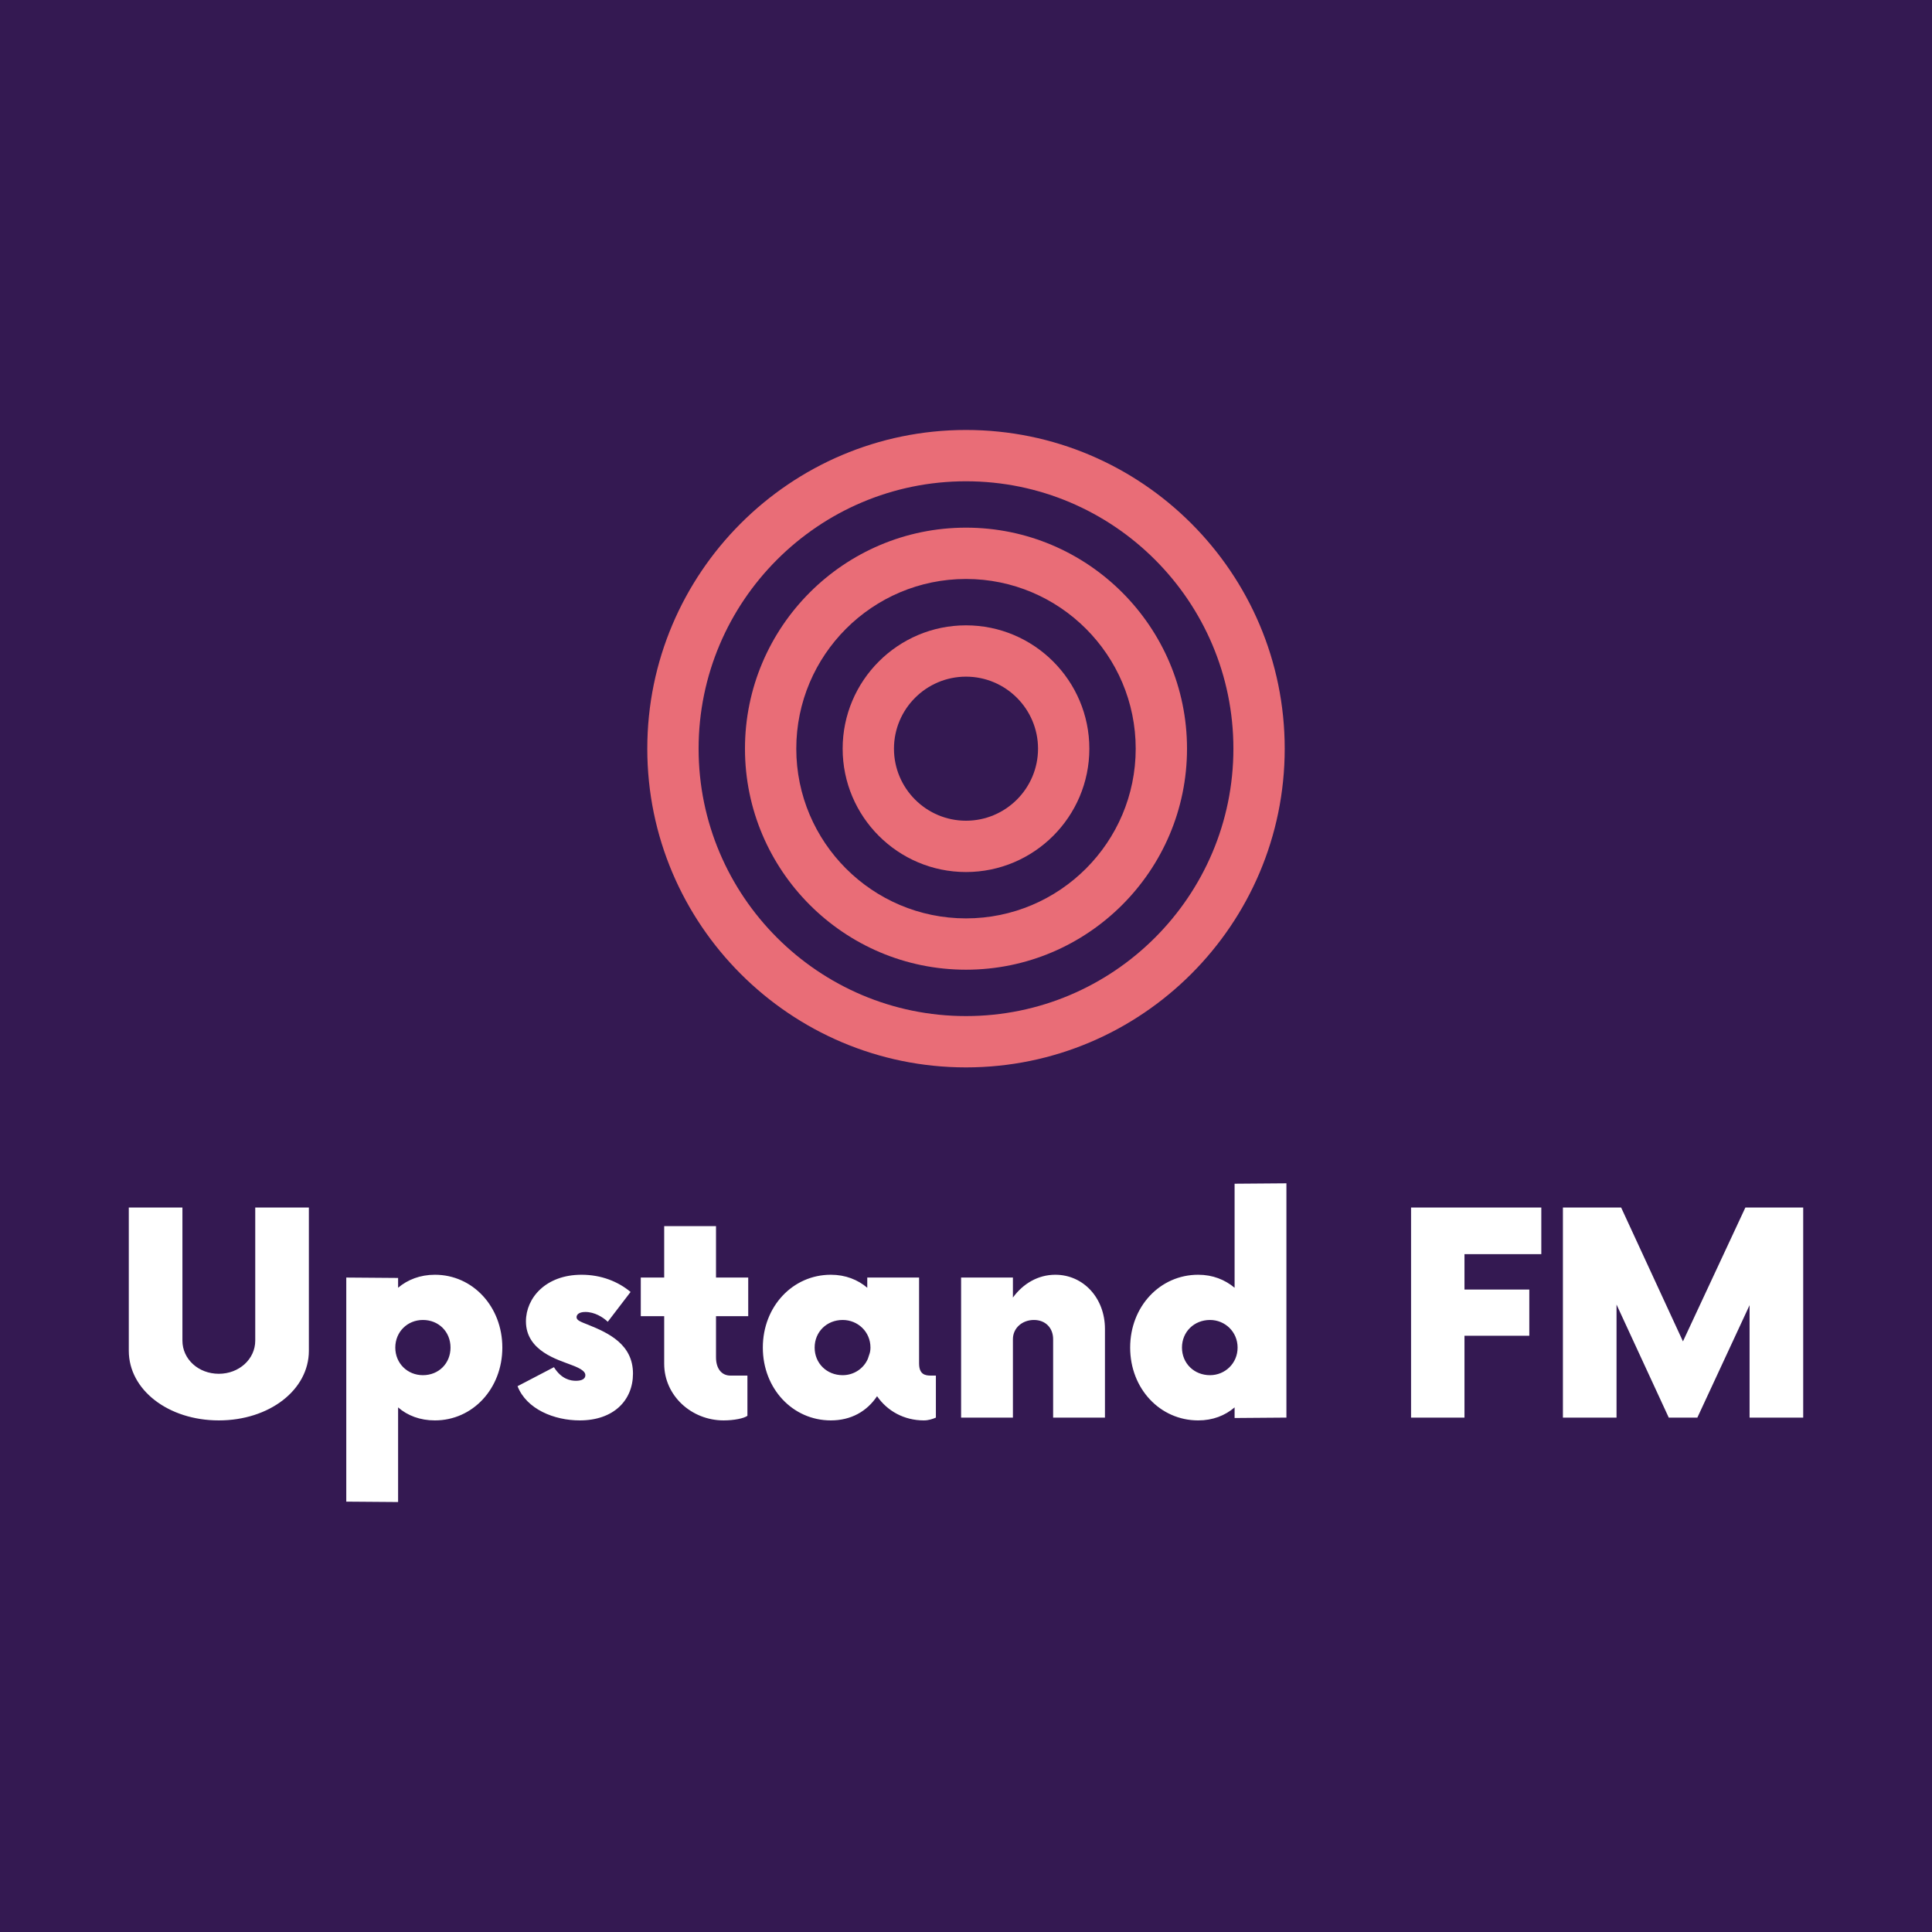
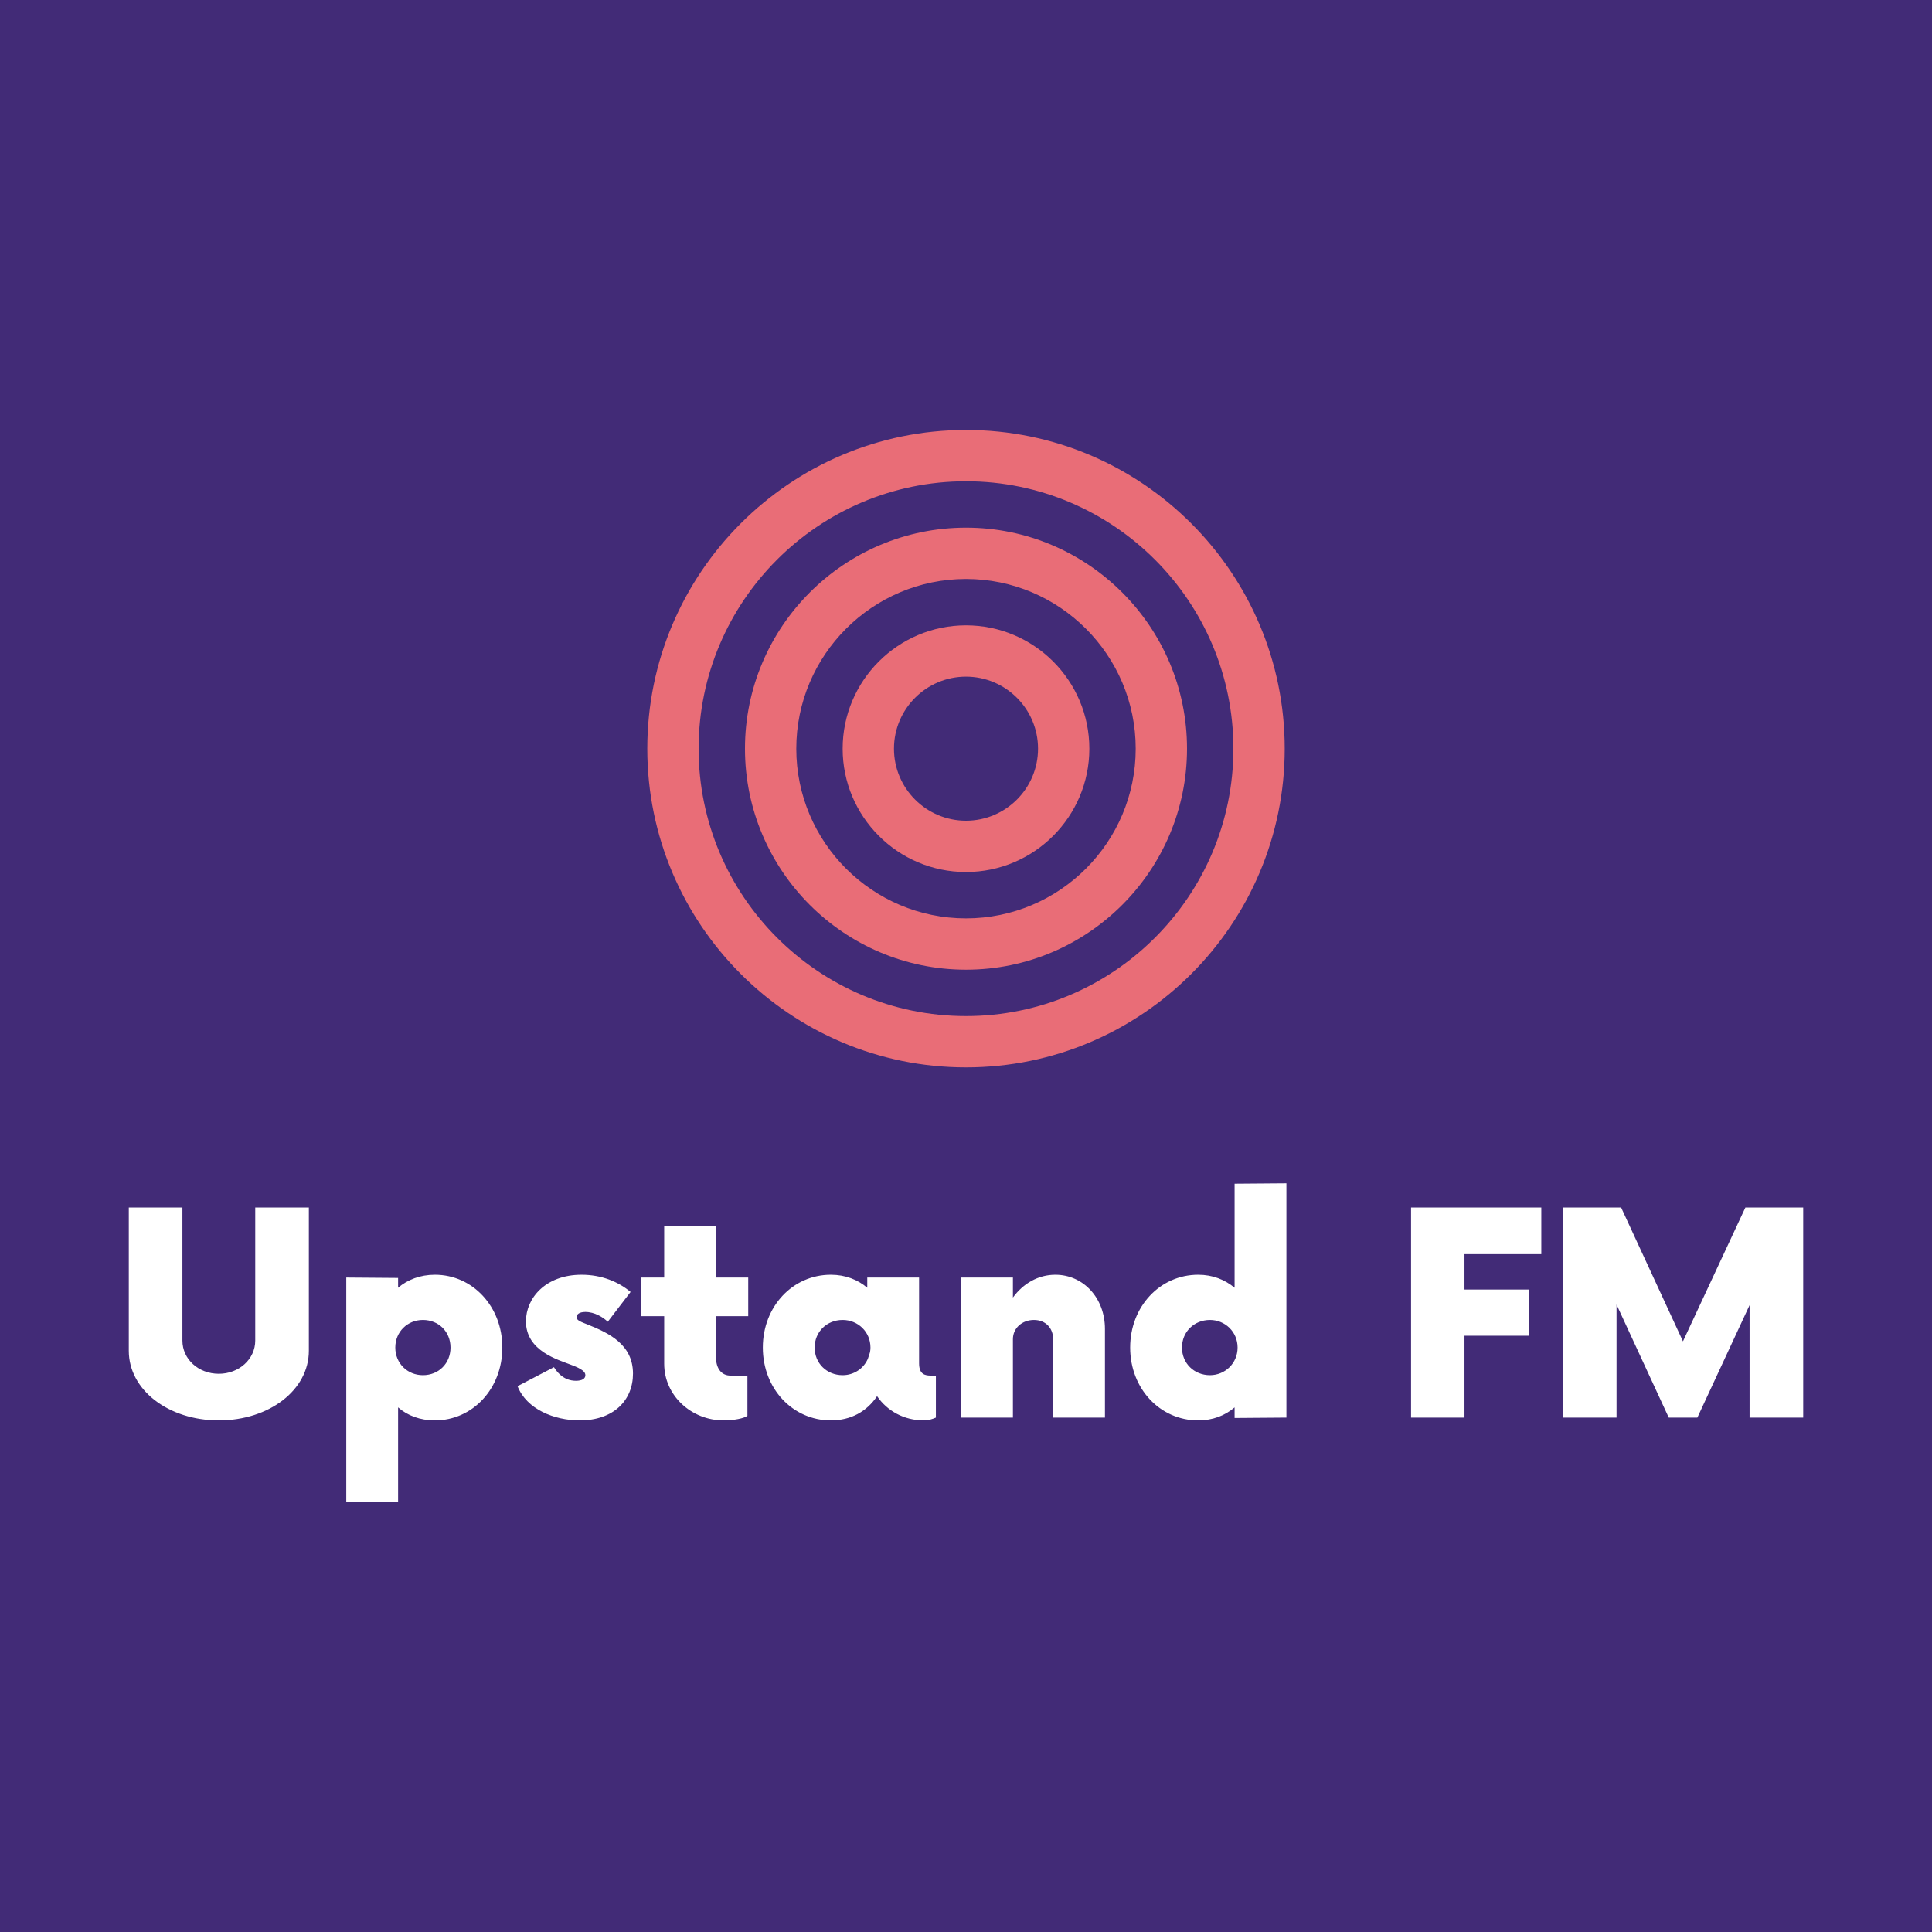
<svg xmlns="http://www.w3.org/2000/svg" viewBox="0 0 300 300">
-   <rect fill="#341952" x="0" y="0" width="300px" height="300px" class="logo-background-square">
+   <rect fill="#422b77" x="0" y="0" width="300px" height="300px" class="logo-background-square">
  </rect>
  <g fill="#ffffff" transform="matrix(3.106704,0,0,3.106704,17.1729,180.9799)">
    <path d="M5.41 12.74C7.93 12.74 9.91 11.22 9.91 9.26L9.91 2.10L7.23 2.10L7.23 8.75C7.23 9.68 6.42 10.41 5.41 10.41C4.39 10.41 3.59 9.68 3.59 8.75L3.59 2.10L0.91 2.10L0.91 9.26C0.91 11.22 2.89 12.74 5.41 12.74ZM16.21 5.46C15.47 5.46 14.84 5.71 14.37 6.11L14.37 5.62L11.78 5.60L11.78 16.80L14.37 16.82L14.37 12.09C14.84 12.50 15.47 12.74 16.21 12.74C18.10 12.74 19.58 11.15 19.58 9.10C19.58 7.05 18.10 5.46 16.21 5.46ZM15.61 10.48C14.84 10.48 14.23 9.89 14.23 9.10C14.23 8.31 14.84 7.72 15.61 7.72C16.40 7.72 16.99 8.31 16.99 9.10C16.99 9.89 16.40 10.48 15.61 10.48ZM23.45 12.74C25.15 12.74 26.11 11.73 26.11 10.40C26.11 8.94 24.89 8.37 23.87 7.96C23.49 7.81 23.29 7.74 23.29 7.58C23.29 7.46 23.40 7.32 23.73 7.32C24.19 7.32 24.61 7.58 24.85 7.81L25.99 6.32C25.38 5.81 24.54 5.46 23.54 5.46C21.75 5.46 20.76 6.62 20.76 7.79C20.76 9.28 22.38 9.71 23.01 9.96C23.59 10.17 23.73 10.33 23.73 10.48C23.73 10.66 23.56 10.76 23.26 10.76C23.00 10.76 22.54 10.69 22.16 10.08L20.34 11.03C20.79 12.18 22.17 12.74 23.45 12.74ZM31.87 7.53L31.87 5.60L30.26 5.60L30.26 3.03L27.67 3.03L27.67 5.60L26.50 5.60L26.50 7.53L27.67 7.53L27.67 9.91C27.67 11.50 29.03 12.74 30.64 12.74C31.15 12.74 31.66 12.64 31.83 12.51L31.83 10.50L30.98 10.50C30.54 10.50 30.26 10.15 30.26 9.59L30.26 7.53ZM41.00 10.50C40.72 10.50 40.41 10.45 40.41 9.89L40.41 5.60L37.82 5.60L37.82 6.11C37.35 5.71 36.73 5.46 36.00 5.46C34.09 5.46 32.60 7.05 32.60 9.10C32.60 11.15 34.09 12.74 36.00 12.74C37.01 12.74 37.80 12.29 38.31 11.53C38.82 12.27 39.66 12.74 40.65 12.74C40.88 12.74 41.09 12.67 41.25 12.60L41.25 10.50ZM36.59 10.48C35.80 10.48 35.19 9.89 35.19 9.10C35.19 8.31 35.80 7.72 36.59 7.72C37.35 7.72 37.98 8.31 37.98 9.10C37.98 9.22 37.96 9.35 37.92 9.45L37.85 9.66C37.64 10.15 37.15 10.48 36.59 10.48ZM47.22 5.46C46.36 5.46 45.61 5.90 45.10 6.60L45.10 5.60L42.51 5.60L42.51 12.60L45.10 12.60L45.10 8.68C45.10 8.12 45.57 7.72 46.15 7.72C46.73 7.72 47.11 8.12 47.11 8.68L47.11 12.60L49.70 12.60L49.70 8.17C49.70 6.62 48.62 5.46 47.22 5.46ZM56.18 0.91L56.18 6.11C55.70 5.71 55.09 5.46 54.36 5.46C52.45 5.46 50.96 7.05 50.96 9.10C50.96 11.15 52.45 12.74 54.36 12.74C55.09 12.74 55.70 12.50 56.18 12.09L56.18 12.62L58.77 12.60L58.77 0.89ZM54.95 10.48C54.16 10.48 53.55 9.89 53.55 9.10C53.55 8.31 54.16 7.72 54.95 7.72C55.70 7.72 56.33 8.31 56.33 9.10C56.33 9.89 55.70 10.48 54.95 10.48ZM71.51 4.43L71.51 2.10L65.00 2.10L65.00 12.60L67.67 12.60L67.67 8.51L70.91 8.51L70.91 6.20L67.67 6.20L67.67 4.43ZM81.71 2.10L78.59 8.79L75.50 2.10L72.59 2.10L72.59 12.60L75.27 12.60L75.27 6.95L77.88 12.60L79.31 12.60L81.92 6.98L81.92 12.60L84.60 12.60L84.60 2.10Z">
    </path>
  </g>
  <defs>

  </defs>
  <g stroke="none" fill="#e96d77" transform="matrix(0.9960209,0,0,0.9960209,100.1985,66.45357)">
    <path d="M50 69.23c-10.603 0-19.229-8.627-19.229-19.23S39.397 30.771 50 30.771c10.604 0 19.23 8.626 19.23 19.229 0 10.604-8.626 19.23-19.23 19.23zm0-30.459c-6.191 0-11.229 5.037-11.229 11.229 0 6.192 5.037 11.23 11.229 11.23 6.192 0 11.23-5.038 11.23-11.23 0-6.191-5.038-11.229-11.23-11.229z">
    </path>
    <path d="M50 84.457C31 84.457 15.542 69 15.542 50S31 15.542 50 15.542 84.457 31 84.457 50 69 84.457 50 84.457zm0-60.915c-14.589 0-26.458 11.869-26.458 26.458 0 14.589 11.869 26.457 26.458 26.457 14.589 0 26.457-11.868 26.457-26.457S64.589 23.542 50 23.542z">
    </path>
    <path d="M50 99.688C22.603 99.688.313 77.397.313 50S22.603.313 50 .313 99.688 22.603 99.688 50 77.397 99.688 50 99.688zm0-91.375C27.014 8.313 8.313 27.014 8.313 50S27.014 91.688 50 91.688 91.688 72.986 91.688 50 72.986 8.313 50 8.313z">
    </path>
  </g>
</svg>
